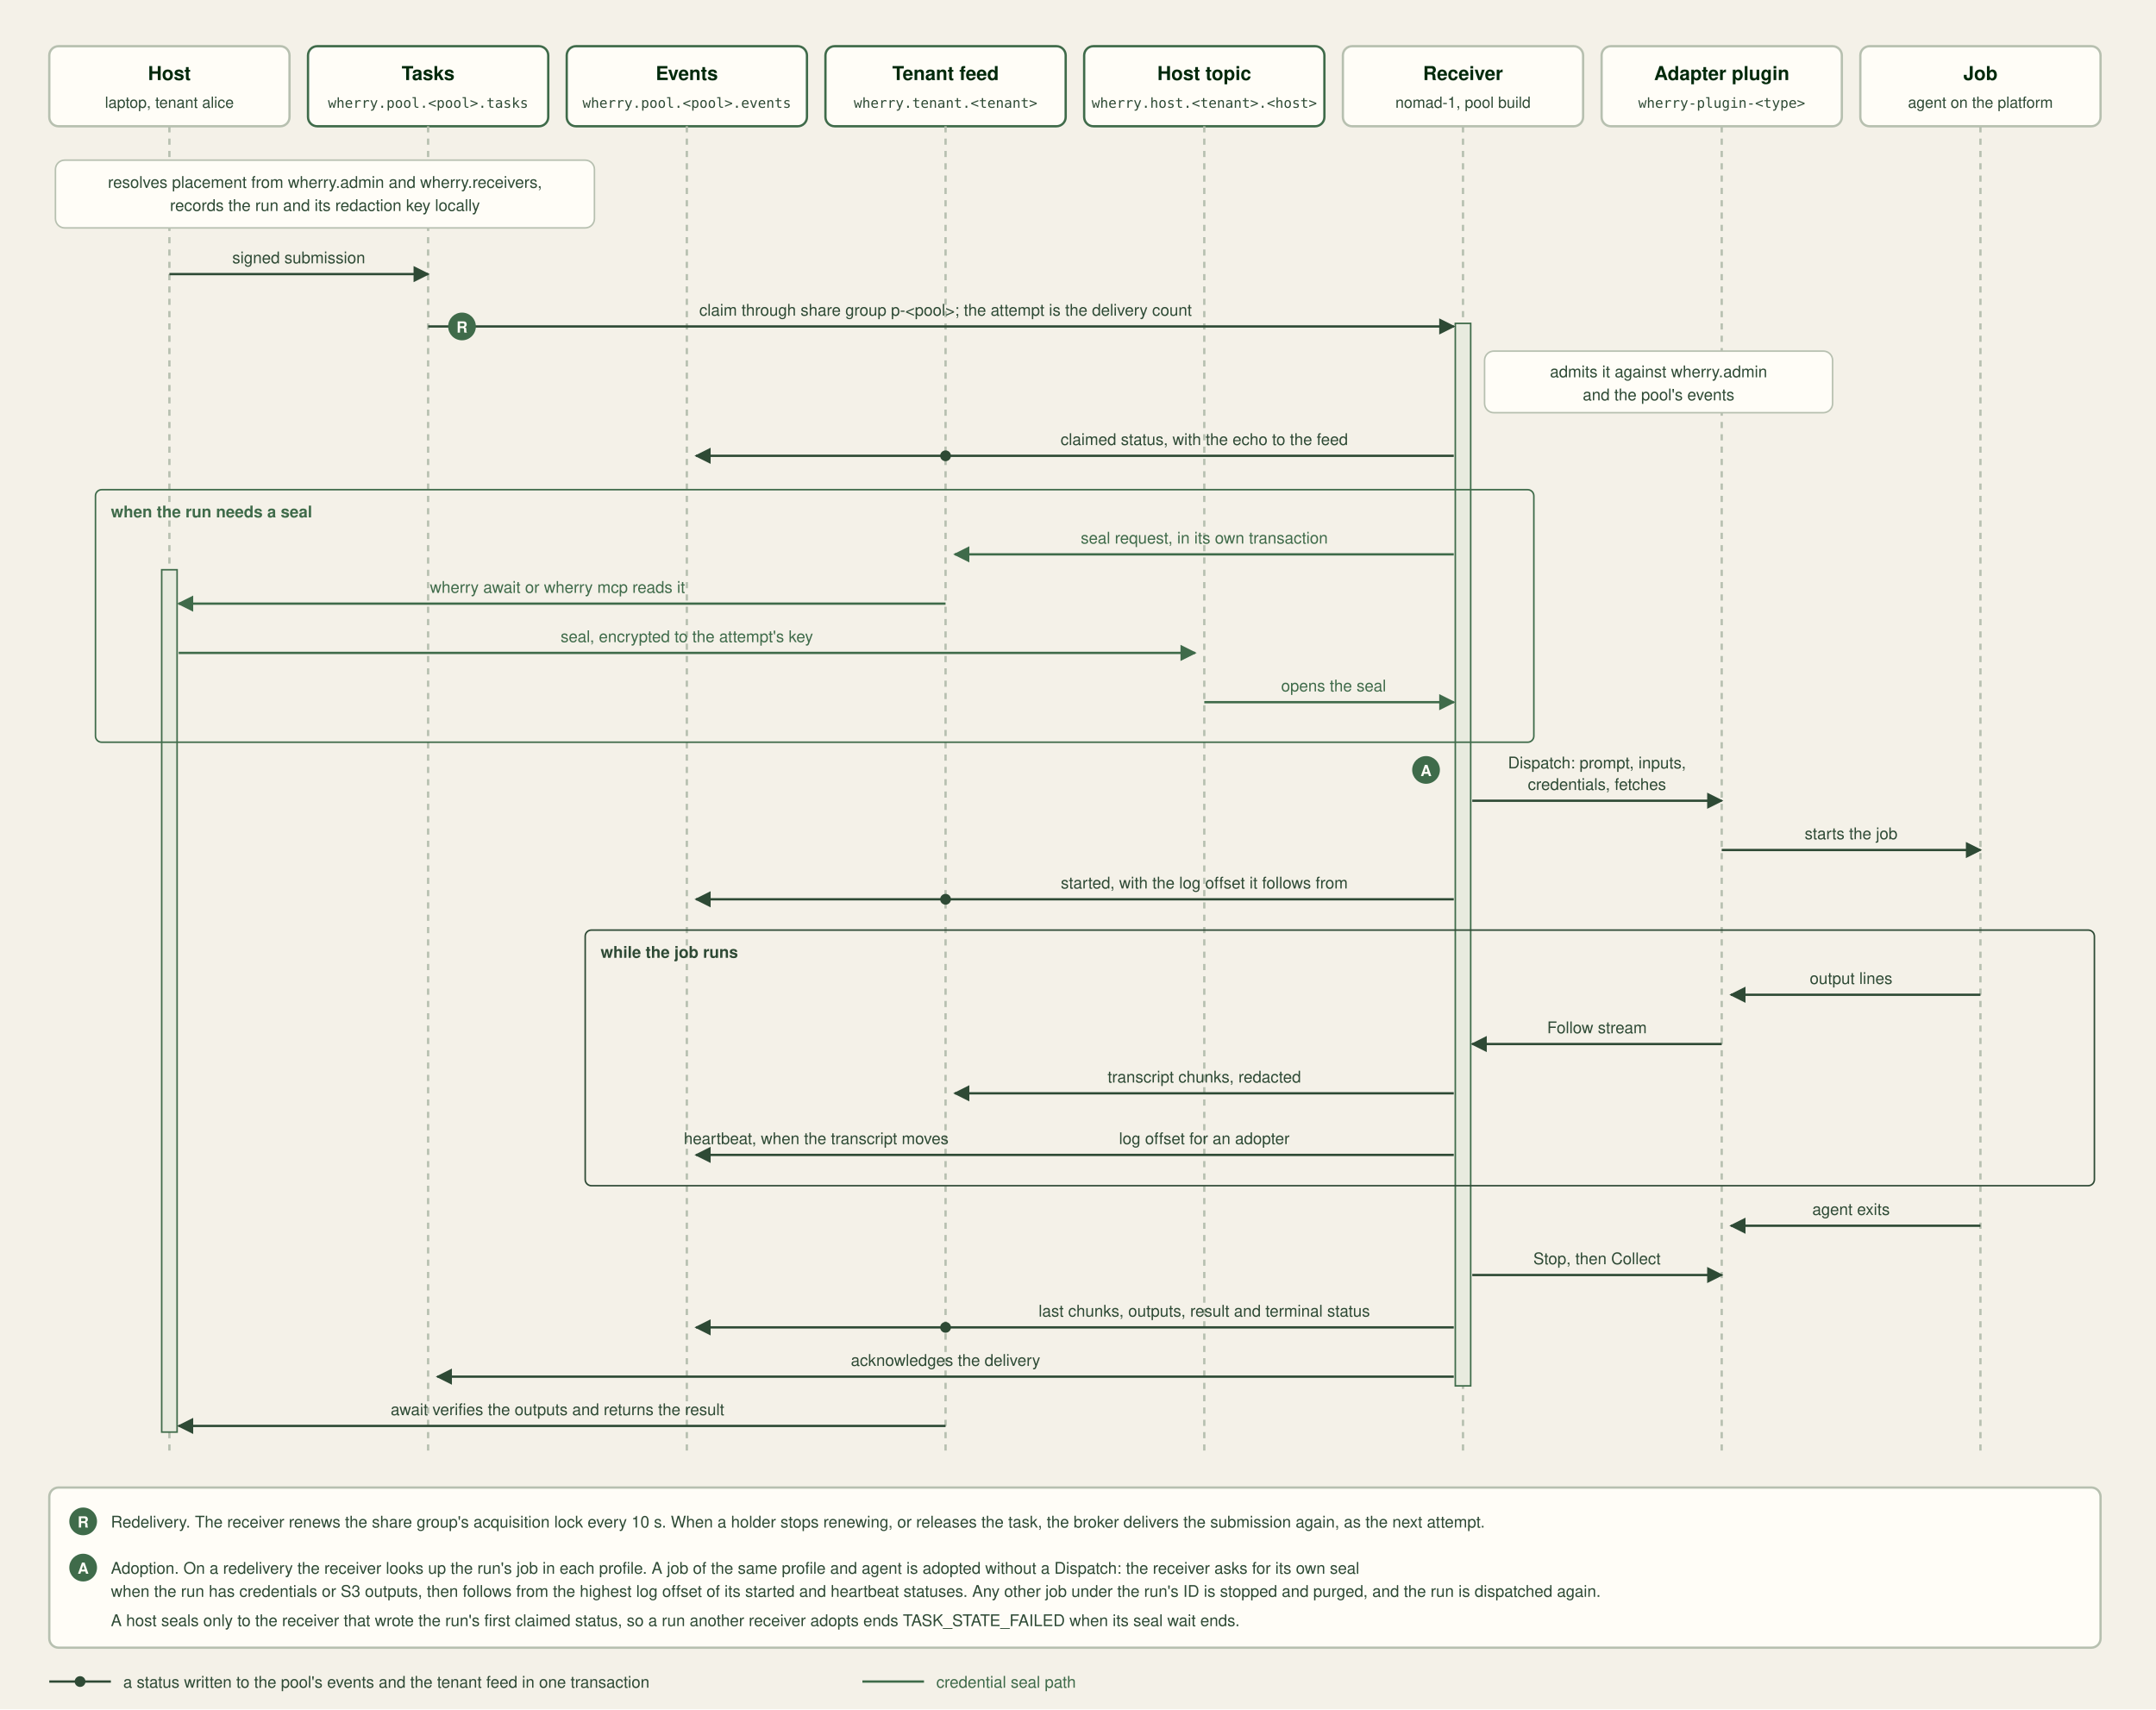
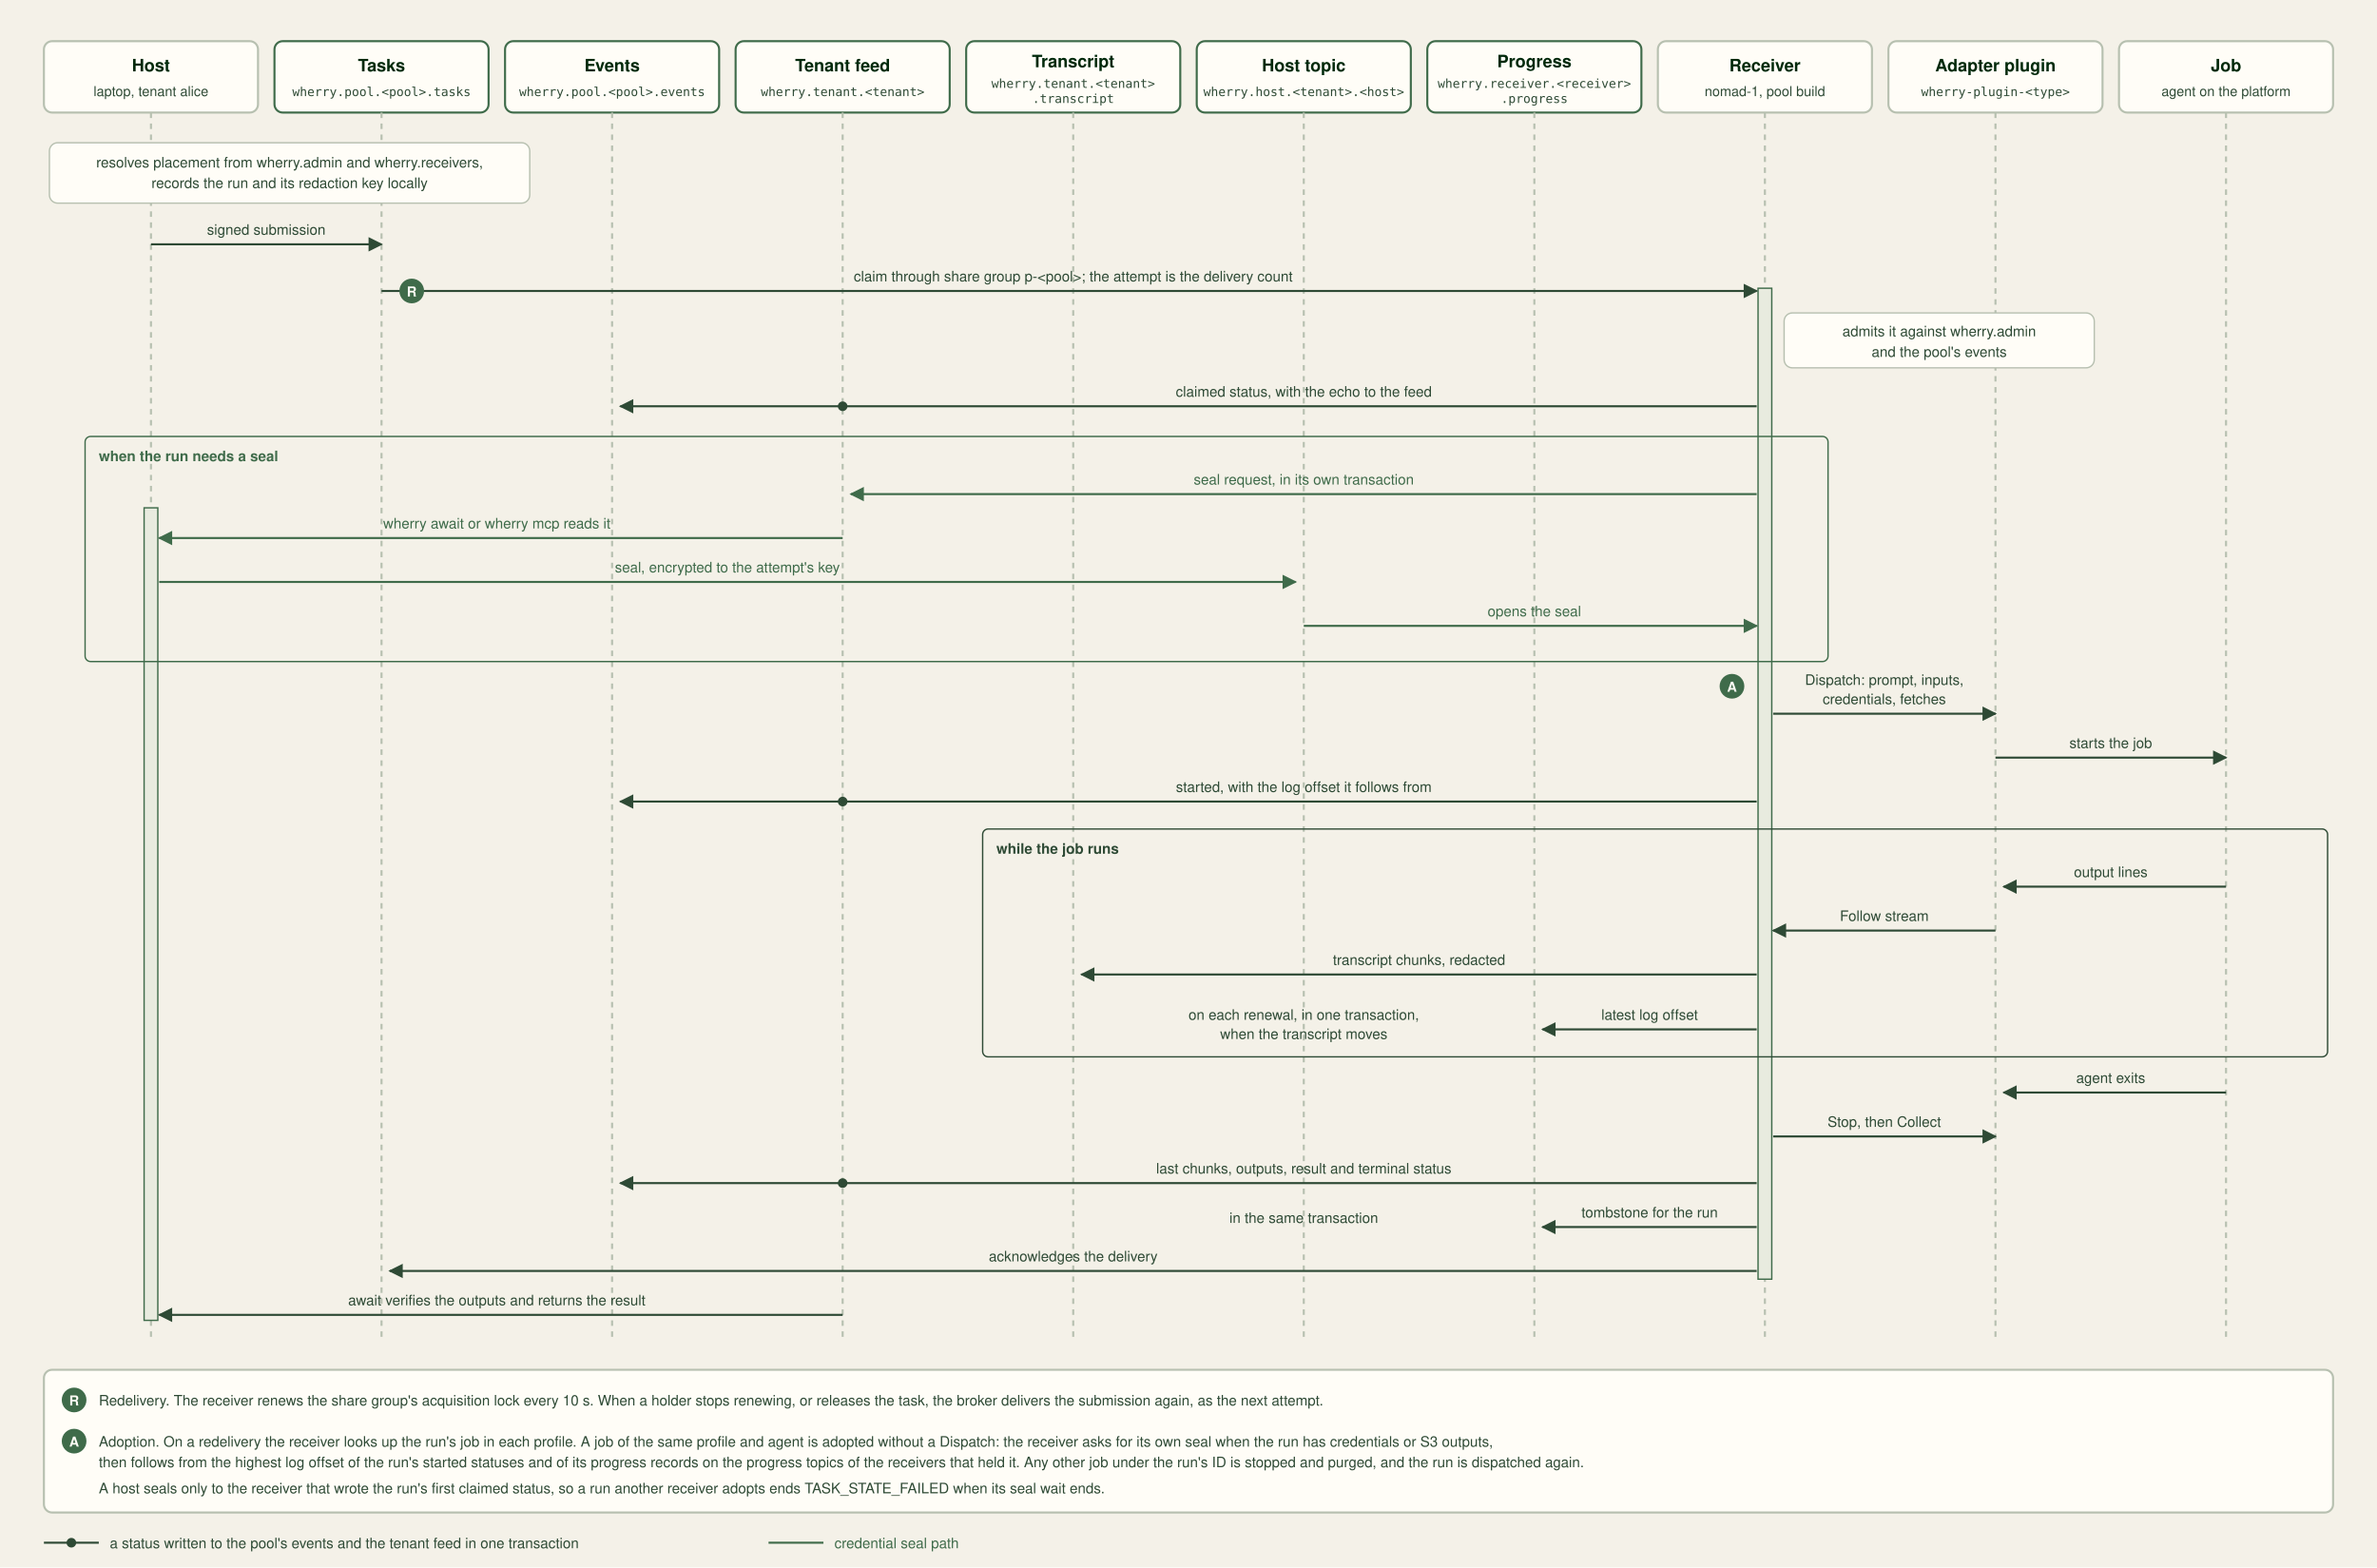
- <svg xmlns="http://www.w3.org/2000/svg" viewBox="0 0 1400 1110" font-family="Outfit, ui-sans-serif, system-ui, -apple-system, 'Segoe UI', Helvetica, Arial, sans-serif" role="img" aria-labelledby="title desc">
+ <svg xmlns="http://www.w3.org/2000/svg" viewBox="0 0 1732 1142" font-family="Outfit, ui-sans-serif, system-ui, -apple-system, 'Segoe UI', Helvetica, Arial, sans-serif" role="img" aria-labelledby="title desc">
  <defs>
    <marker id="arrow" viewBox="0 0 10 10" refX="9" refY="5" markerWidth="7" markerHeight="7" orient="auto-start-reverse">
      <path d="M 0 0 L 10 5 L 0 10 z" fill="#2e4a35" />
    </marker>
    <marker id="arrow-seal" viewBox="0 0 10 10" refX="9" refY="5" markerWidth="7" markerHeight="7" orient="auto-start-reverse">
      <path d="M 0 0 L 10 5 L 0 10 z" fill="#3f6b4a" />
    </marker>
  </defs>
-   <rect width="1400" height="1110" fill="#f4f1e8" />
+   <rect width="1732" height="1142" fill="#f4f1e8" />
  <g font-size="12.5" fill="#00290b">
    <rect x="32" y="30" width="156" height="52" rx="6" fill="#fffdf7" stroke="#b7c0b0" stroke-width="1.5" />
    <text x="110" y="52" text-anchor="middle" font-weight="600">Host</text>
    <text x="110" y="70" text-anchor="middle" font-size="10" fill="#2e4a35">laptop, tenant alice</text>
    <rect x="200" y="30" width="156" height="52" rx="6" fill="#fffdf7" stroke="#3f6b4a" stroke-width="1.5" />
    <text x="278" y="52" text-anchor="middle" font-weight="600">Tasks</text>
    <text x="278" y="70" text-anchor="middle" font-size="9" font-family="'IBM Plex Mono', ui-monospace, SFMono-Regular, Menlo, monospace" fill="#2e4a35">wherry.pool.&lt;pool&gt;.tasks</text>
    <rect x="368" y="30" width="156" height="52" rx="6" fill="#fffdf7" stroke="#3f6b4a" stroke-width="1.5" />
    <text x="446" y="52" text-anchor="middle" font-weight="600">Events</text>
    <text x="446" y="70" text-anchor="middle" font-size="9" font-family="'IBM Plex Mono', ui-monospace, SFMono-Regular, Menlo, monospace" fill="#2e4a35">wherry.pool.&lt;pool&gt;.events</text>
    <rect x="536" y="30" width="156" height="52" rx="6" fill="#fffdf7" stroke="#3f6b4a" stroke-width="1.5" />
    <text x="614" y="52" text-anchor="middle" font-weight="600">Tenant feed</text>
    <text x="614" y="70" text-anchor="middle" font-size="9" font-family="'IBM Plex Mono', ui-monospace, SFMono-Regular, Menlo, monospace" fill="#2e4a35">wherry.tenant.&lt;tenant&gt;</text>
    <rect x="704" y="30" width="156" height="52" rx="6" fill="#fffdf7" stroke="#3f6b4a" stroke-width="1.5" />
-     <text x="782" y="52" text-anchor="middle" font-weight="600">Host topic</text>
-     <text x="782" y="70" text-anchor="middle" font-size="9" font-family="'IBM Plex Mono', ui-monospace, SFMono-Regular, Menlo, monospace" fill="#2e4a35">wherry.host.&lt;tenant&gt;.&lt;host&gt;</text>
-     <rect x="872" y="30" width="156" height="52" rx="6" fill="#fffdf7" stroke="#b7c0b0" stroke-width="1.5" />
-     <text x="950" y="52" text-anchor="middle" font-weight="600">Receiver</text>
-     <text x="950" y="70" text-anchor="middle" font-size="10" fill="#2e4a35">nomad-1, pool build</text>
-     <rect x="1040" y="30" width="156" height="52" rx="6" fill="#fffdf7" stroke="#b7c0b0" stroke-width="1.5" />
-     <text x="1118" y="52" text-anchor="middle" font-weight="600">Adapter plugin</text>
-     <text x="1118" y="70" text-anchor="middle" font-size="9" font-family="'IBM Plex Mono', ui-monospace, SFMono-Regular, Menlo, monospace" fill="#2e4a35">wherry-plugin-&lt;type&gt;</text>
+     <text x="782" y="49" text-anchor="middle" font-weight="600">Transcript</text>
+     <text x="782" y="64" text-anchor="middle" font-size="9" font-family="'IBM Plex Mono', ui-monospace, SFMono-Regular, Menlo, monospace" fill="#2e4a35">wherry.tenant.&lt;tenant&gt;</text>
+     <text x="782" y="75" text-anchor="middle" font-size="9" font-family="'IBM Plex Mono', ui-monospace, SFMono-Regular, Menlo, monospace" fill="#2e4a35">.transcript</text>
+     <rect x="872" y="30" width="156" height="52" rx="6" fill="#fffdf7" stroke="#3f6b4a" stroke-width="1.5" />
+     <text x="950" y="52" text-anchor="middle" font-weight="600">Host topic</text>
+     <text x="950" y="70" text-anchor="middle" font-size="9" font-family="'IBM Plex Mono', ui-monospace, SFMono-Regular, Menlo, monospace" fill="#2e4a35">wherry.host.&lt;tenant&gt;.&lt;host&gt;</text>
+     <rect x="1040" y="30" width="156" height="52" rx="6" fill="#fffdf7" stroke="#3f6b4a" stroke-width="1.5" />
+     <text x="1118" y="49" text-anchor="middle" font-weight="600">Progress</text>
+     <text x="1118" y="64" text-anchor="middle" font-size="9" font-family="'IBM Plex Mono', ui-monospace, SFMono-Regular, Menlo, monospace" fill="#2e4a35">wherry.receiver.&lt;receiver&gt;</text>
+     <text x="1118" y="75" text-anchor="middle" font-size="9" font-family="'IBM Plex Mono', ui-monospace, SFMono-Regular, Menlo, monospace" fill="#2e4a35">.progress</text>
    <rect x="1208" y="30" width="156" height="52" rx="6" fill="#fffdf7" stroke="#b7c0b0" stroke-width="1.5" />
-     <text x="1286" y="52" text-anchor="middle" font-weight="600">Job</text>
-     <text x="1286" y="70" text-anchor="middle" font-size="10" fill="#2e4a35">agent on the platform</text>
+     <text x="1286" y="52" text-anchor="middle" font-weight="600">Receiver</text>
+     <text x="1286" y="70" text-anchor="middle" font-size="10" fill="#2e4a35">nomad-1, pool build</text>
+     <rect x="1376" y="30" width="156" height="52" rx="6" fill="#fffdf7" stroke="#b7c0b0" stroke-width="1.5" />
+     <text x="1454" y="52" text-anchor="middle" font-weight="600">Adapter plugin</text>
+     <text x="1454" y="70" text-anchor="middle" font-size="9" font-family="'IBM Plex Mono', ui-monospace, SFMono-Regular, Menlo, monospace" fill="#2e4a35">wherry-plugin-&lt;type&gt;</text>
+     <rect x="1544" y="30" width="156" height="52" rx="6" fill="#fffdf7" stroke="#b7c0b0" stroke-width="1.5" />
+     <text x="1622" y="52" text-anchor="middle" font-weight="600">Job</text>
+     <text x="1622" y="70" text-anchor="middle" font-size="10" fill="#2e4a35">agent on the platform</text>
  </g>
  <g stroke="#b7c0b0" stroke-width="1.5" stroke-dasharray="4 4">
-     <line x1="110" y1="82" x2="110" y2="944" />
-     <line x1="278" y1="82" x2="278" y2="944" />
-     <line x1="446" y1="82" x2="446" y2="944" />
-     <line x1="614" y1="82" x2="614" y2="944" />
-     <line x1="782" y1="82" x2="782" y2="944" />
-     <line x1="950" y1="82" x2="950" y2="944" />
-     <line x1="1118" y1="82" x2="1118" y2="944" />
-     <line x1="1286" y1="82" x2="1286" y2="944" />
+     <line x1="110" y1="82" x2="110" y2="976" />
+     <line x1="278" y1="82" x2="278" y2="976" />
+     <line x1="446" y1="82" x2="446" y2="976" />
+     <line x1="614" y1="82" x2="614" y2="976" />
+     <line x1="782" y1="82" x2="782" y2="976" />
+     <line x1="950" y1="82" x2="950" y2="976" />
+     <line x1="1118" y1="82" x2="1118" y2="976" />
+     <line x1="1286" y1="82" x2="1286" y2="976" />
+     <line x1="1454" y1="82" x2="1454" y2="976" />
+     <line x1="1622" y1="82" x2="1622" y2="976" />
  </g>
-   <rect x="945" y="210" width="10" height="690" fill="#e8ebdf" stroke="#3f6b4a" stroke-width="1" />
-   <rect x="105" y="370" width="10" height="560" fill="#e8ebdf" stroke="#3f6b4a" stroke-width="1" />
+   <rect x="1281" y="210" width="10" height="722" fill="#e8ebdf" stroke="#3f6b4a" stroke-width="1" />
+   <rect x="105" y="370" width="10" height="592" fill="#e8ebdf" stroke="#3f6b4a" stroke-width="1" />
  <rect x="36" y="104" width="350" height="44" rx="6" fill="#fffdf7" stroke="#b7c0b0" stroke-width="1" />
  <text x="211" y="122" text-anchor="middle" font-size="10.5" fill="#2e4a35">resolves placement from wherry.admin and wherry.receivers,</text>
  <text x="211" y="137" text-anchor="middle" font-size="10.5" fill="#2e4a35">records the run and its redaction key locally</text>
  <g font-size="10.5" fill="#2e4a35" text-anchor="middle">
    <path d="M 110 178 H 278" stroke="#2e4a35" stroke-width="1.5" fill="none" marker-end="url(#arrow)" />
    <text x="194" y="171">signed submission</text>
-     <path d="M 278 212 H 944" stroke="#2e4a35" stroke-width="1.5" fill="none" marker-end="url(#arrow)" />
-     <text x="614" y="205">claim through share group p-&lt;pool&gt;; the attempt is the delivery count</text>
-     <rect x="964" y="228" width="226" height="40" rx="6" fill="#fffdf7" stroke="#b7c0b0" stroke-width="1" />
-     <text x="1077" y="245">admits it against wherry.admin</text>
-     <text x="1077" y="260">and the pool's events</text>
-     <path d="M 944 296 H 452" stroke="#2e4a35" stroke-width="1.5" fill="none" marker-end="url(#arrow)" />
+     <path d="M 278 212 H 1280" stroke="#2e4a35" stroke-width="1.5" fill="none" marker-end="url(#arrow)" />
+     <text x="782" y="205">claim through share group p-&lt;pool&gt;; the attempt is the delivery count</text>
+     <rect x="1300" y="228" width="226" height="40" rx="6" fill="#fffdf7" stroke="#b7c0b0" stroke-width="1" />
+     <text x="1413" y="245">admits it against wherry.admin</text>
+     <text x="1413" y="260">and the pool's events</text>
+     <path d="M 1280 296 H 452" stroke="#2e4a35" stroke-width="1.5" fill="none" marker-end="url(#arrow)" />
    <circle cx="614" cy="296" r="3.5" fill="#2e4a35" />
-     <text x="782" y="289">claimed status, with the echo to the feed</text>
-     <rect x="62" y="318" width="934" height="164" rx="4" fill="none" stroke="#3f6b4a" stroke-width="1" />
+     <text x="950" y="289">claimed status, with the echo to the feed</text>
+     <rect x="62" y="318" width="1270" height="164" rx="4" fill="none" stroke="#3f6b4a" stroke-width="1" />
    <text x="72" y="336" text-anchor="start" font-weight="600" fill="#3f6b4a">when the run needs a seal</text>
-     <path d="M 944 360 H 620" stroke="#3f6b4a" stroke-width="1.5" fill="none" marker-end="url(#arrow-seal)" />
-     <text x="782" y="353" fill="#3f6b4a">seal request, in its own transaction</text>
+     <path d="M 1280 360 H 620" stroke="#3f6b4a" stroke-width="1.5" fill="none" marker-end="url(#arrow-seal)" />
+     <text x="950" y="353" fill="#3f6b4a">seal request, in its own transaction</text>
    <path d="M 614 392 H 116" stroke="#3f6b4a" stroke-width="1.5" fill="none" marker-end="url(#arrow-seal)" />
    <text x="362" y="385" fill="#3f6b4a">wherry await or wherry mcp reads it</text>
-     <path d="M 116 424 H 776" stroke="#3f6b4a" stroke-width="1.5" fill="none" marker-end="url(#arrow-seal)" />
-     <text x="446" y="417" fill="#3f6b4a">seal, encrypted to the attempt's key</text>
-     <path d="M 782 456 H 944" stroke="#3f6b4a" stroke-width="1.5" fill="none" marker-end="url(#arrow-seal)" />
-     <text x="866" y="449" fill="#3f6b4a">opens the seal</text>
-     <path d="M 956 520 H 1118" stroke="#2e4a35" stroke-width="1.5" fill="none" marker-end="url(#arrow)" />
-     <text x="1037" y="499">Dispatch: prompt, inputs,</text>
-     <text x="1037" y="513">credentials, fetches</text>
-     <path d="M 1118 552 H 1286" stroke="#2e4a35" stroke-width="1.5" fill="none" marker-end="url(#arrow)" />
-     <text x="1202" y="545">starts the job</text>
-     <path d="M 944 584 H 452" stroke="#2e4a35" stroke-width="1.5" fill="none" marker-end="url(#arrow)" />
+     <path d="M 116 424 H 944" stroke="#3f6b4a" stroke-width="1.5" fill="none" marker-end="url(#arrow-seal)" />
+     <text x="530" y="417" fill="#3f6b4a">seal, encrypted to the attempt's key</text>
+     <path d="M 950 456 H 1280" stroke="#3f6b4a" stroke-width="1.5" fill="none" marker-end="url(#arrow-seal)" />
+     <text x="1118" y="449" fill="#3f6b4a">opens the seal</text>
+     <path d="M 1292 520 H 1454" stroke="#2e4a35" stroke-width="1.5" fill="none" marker-end="url(#arrow)" />
+     <text x="1373" y="499">Dispatch: prompt, inputs,</text>
+     <text x="1373" y="513">credentials, fetches</text>
+     <path d="M 1454 552 H 1622" stroke="#2e4a35" stroke-width="1.5" fill="none" marker-end="url(#arrow)" />
+     <text x="1538" y="545">starts the job</text>
+     <path d="M 1280 584 H 452" stroke="#2e4a35" stroke-width="1.5" fill="none" marker-end="url(#arrow)" />
    <circle cx="614" cy="584" r="3.5" fill="#2e4a35" />
-     <text x="782" y="577">started, with the log offset it follows from</text>
-     <rect x="380" y="604" width="980" height="166" rx="4" fill="none" stroke="#2e4a35" stroke-width="1" />
-     <text x="390" y="622" text-anchor="start" font-weight="600">while the job runs</text>
-     <path d="M 1286 646 H 1124" stroke="#2e4a35" stroke-width="1.5" fill="none" marker-end="url(#arrow)" />
-     <text x="1202" y="639">output lines</text>
-     <path d="M 1118 678 H 956" stroke="#2e4a35" stroke-width="1.5" fill="none" marker-end="url(#arrow)" />
-     <text x="1037" y="671">Follow stream</text>
-     <path d="M 944 710 H 620" stroke="#2e4a35" stroke-width="1.5" fill="none" marker-end="url(#arrow)" />
-     <text x="782" y="703">transcript chunks, redacted</text>
-     <path d="M 944 750 H 452" stroke="#2e4a35" stroke-width="1.5" fill="none" marker-end="url(#arrow)" />
-     <text x="530" y="743">heartbeat, when the transcript moves</text>
-     <text x="782" y="743">log offset for an adopter</text>
-     <path d="M 1286 796 H 1124" stroke="#2e4a35" stroke-width="1.5" fill="none" marker-end="url(#arrow)" />
-     <text x="1202" y="789">agent exits</text>
-     <path d="M 956 828 H 1118" stroke="#2e4a35" stroke-width="1.5" fill="none" marker-end="url(#arrow)" />
-     <text x="1037" y="821">Stop, then Collect</text>
-     <path d="M 944 862 H 452" stroke="#2e4a35" stroke-width="1.5" fill="none" marker-end="url(#arrow)" />
+     <text x="950" y="577">started, with the log offset it follows from</text>
+     <rect x="716" y="604" width="980" height="166" rx="4" fill="none" stroke="#2e4a35" stroke-width="1" />
+     <text x="726" y="622" text-anchor="start" font-weight="600">while the job runs</text>
+     <path d="M 1622 646 H 1460" stroke="#2e4a35" stroke-width="1.5" fill="none" marker-end="url(#arrow)" />
+     <text x="1538" y="639">output lines</text>
+     <path d="M 1454 678 H 1292" stroke="#2e4a35" stroke-width="1.5" fill="none" marker-end="url(#arrow)" />
+     <text x="1373" y="671">Follow stream</text>
+     <path d="M 1280 710 H 788" stroke="#2e4a35" stroke-width="1.5" fill="none" marker-end="url(#arrow)" />
+     <text x="1034" y="703">transcript chunks, redacted</text>
+     <path d="M 1280 750 H 1124" stroke="#2e4a35" stroke-width="1.5" fill="none" marker-end="url(#arrow)" />
+     <text x="1202" y="743">latest log offset</text>
+     <text x="950" y="743">on each renewal, in one transaction,</text>
+     <text x="950" y="757">when the transcript moves</text>
+     <path d="M 1622 796 H 1460" stroke="#2e4a35" stroke-width="1.5" fill="none" marker-end="url(#arrow)" />
+     <text x="1538" y="789">agent exits</text>
+     <path d="M 1292 828 H 1454" stroke="#2e4a35" stroke-width="1.5" fill="none" marker-end="url(#arrow)" />
+     <text x="1373" y="821">Stop, then Collect</text>
+     <path d="M 1280 862 H 452" stroke="#2e4a35" stroke-width="1.5" fill="none" marker-end="url(#arrow)" />
    <circle cx="614" cy="862" r="3.5" fill="#2e4a35" />
-     <text x="782" y="855">last chunks, outputs, result and terminal status</text>
-     <path d="M 944 894 H 284" stroke="#2e4a35" stroke-width="1.5" fill="none" marker-end="url(#arrow)" />
-     <text x="614" y="887">acknowledges the delivery</text>
-     <path d="M 614 926 H 116" stroke="#2e4a35" stroke-width="1.5" fill="none" marker-end="url(#arrow)" />
-     <text x="362" y="919">await verifies the outputs and returns the result</text>
+     <text x="950" y="855">last chunks, outputs, result and terminal status</text>
+     <path d="M 1280 894 H 1124" stroke="#2e4a35" stroke-width="1.5" fill="none" marker-end="url(#arrow)" />
+     <text x="1202" y="887">tombstone for the run</text>
+     <text x="950" y="891">in the same transaction</text>
+     <path d="M 1280 926 H 284" stroke="#2e4a35" stroke-width="1.5" fill="none" marker-end="url(#arrow)" />
+     <text x="782" y="919">acknowledges the delivery</text>
+     <path d="M 614 958 H 116" stroke="#2e4a35" stroke-width="1.5" fill="none" marker-end="url(#arrow)" />
+     <text x="362" y="951">await verifies the outputs and returns the result</text>
  </g>
  <g font-size="10" font-weight="700" fill="#fffdf7" text-anchor="middle">
    <circle cx="300" cy="212" r="9" fill="#3f6b4a" />
    <text x="300" y="216">R</text>
-     <circle cx="926" cy="500" r="9" fill="#3f6b4a" />
-     <text x="926" y="504">A</text>
+     <circle cx="1262" cy="500" r="9" fill="#3f6b4a" />
+     <text x="1262" y="504">A</text>
  </g>
-   <rect x="32" y="966" width="1332" height="104" rx="6" fill="#fffdf7" stroke="#b7c0b0" stroke-width="1.5" />
+   <rect x="32" y="998" width="1668" height="104" rx="6" fill="#fffdf7" stroke="#b7c0b0" stroke-width="1.5" />
  <g font-size="10.5" fill="#2e4a35">
-     <circle cx="54" cy="988" r="9" fill="#3f6b4a" />
-     <text x="54" y="992" text-anchor="middle" font-size="10" font-weight="700" fill="#fffdf7">R</text>
-     <text x="72" y="992">Redelivery. The receiver renews the share group's acquisition lock every 10 s. When a holder stops renewing, or releases the task, the broker delivers the submission again, as the next attempt.</text>
-     <circle cx="54" cy="1018" r="9" fill="#3f6b4a" />
-     <text x="54" y="1022" text-anchor="middle" font-size="10" font-weight="700" fill="#fffdf7">A</text>
-     <text x="72" y="1022">Adoption. On a redelivery the receiver looks up the run's job in each profile. A job of the same profile and agent is adopted without a Dispatch: the receiver asks for its own seal</text>
-     <text x="72" y="1037">when the run has credentials or S3 outputs, then follows from the highest log offset of its started and heartbeat statuses. Any other job under the run's ID is stopped and purged, and the run is dispatched again.</text>
-     <text x="72" y="1056">A host seals only to the receiver that wrote the run's first claimed status, so a run another receiver adopts ends TASK_STATE_FAILED when its seal wait ends.</text>
+     <circle cx="54" cy="1020" r="9" fill="#3f6b4a" />
+     <text x="54" y="1024" text-anchor="middle" font-size="10" font-weight="700" fill="#fffdf7">R</text>
+     <text x="72" y="1024">Redelivery. The receiver renews the share group's acquisition lock every 10 s. When a holder stops renewing, or releases the task, the broker delivers the submission again, as the next attempt.</text>
+     <circle cx="54" cy="1050" r="9" fill="#3f6b4a" />
+     <text x="54" y="1054" text-anchor="middle" font-size="10" font-weight="700" fill="#fffdf7">A</text>
+     <text x="72" y="1054">Adoption. On a redelivery the receiver looks up the run's job in each profile. A job of the same profile and agent is adopted without a Dispatch: the receiver asks for its own seal when the run has credentials or S3 outputs,</text>
+     <text x="72" y="1069">then follows from the highest log offset of the run's started statuses and of its progress records on the progress topics of the receivers that held it. Any other job under the run's ID is stopped and purged, and the run is dispatched again.</text>
+     <text x="72" y="1088">A host seals only to the receiver that wrote the run's first claimed status, so a run another receiver adopts ends TASK_STATE_FAILED when its seal wait ends.</text>
  </g>
  <g font-size="10.5" fill="#2e4a35">
-     <line x1="32" y1="1092" x2="72" y2="1092" stroke="#2e4a35" stroke-width="1.5" />
-     <circle cx="52" cy="1092" r="3.5" fill="#2e4a35" />
-     <text x="80" y="1096">a status written to the pool's events and the tenant feed in one transaction</text>
-     <line x1="560" y1="1092" x2="600" y2="1092" stroke="#3f6b4a" stroke-width="1.5" />
-     <text x="608" y="1096" fill="#3f6b4a">credential seal path</text>
+     <line x1="32" y1="1124" x2="72" y2="1124" stroke="#2e4a35" stroke-width="1.5" />
+     <circle cx="52" cy="1124" r="3.5" fill="#2e4a35" />
+     <text x="80" y="1128">a status written to the pool's events and the tenant feed in one transaction</text>
+     <line x1="560" y1="1124" x2="600" y2="1124" stroke="#3f6b4a" stroke-width="1.5" />
+     <text x="608" y="1128" fill="#3f6b4a">credential seal path</text>
  </g>
</svg>
